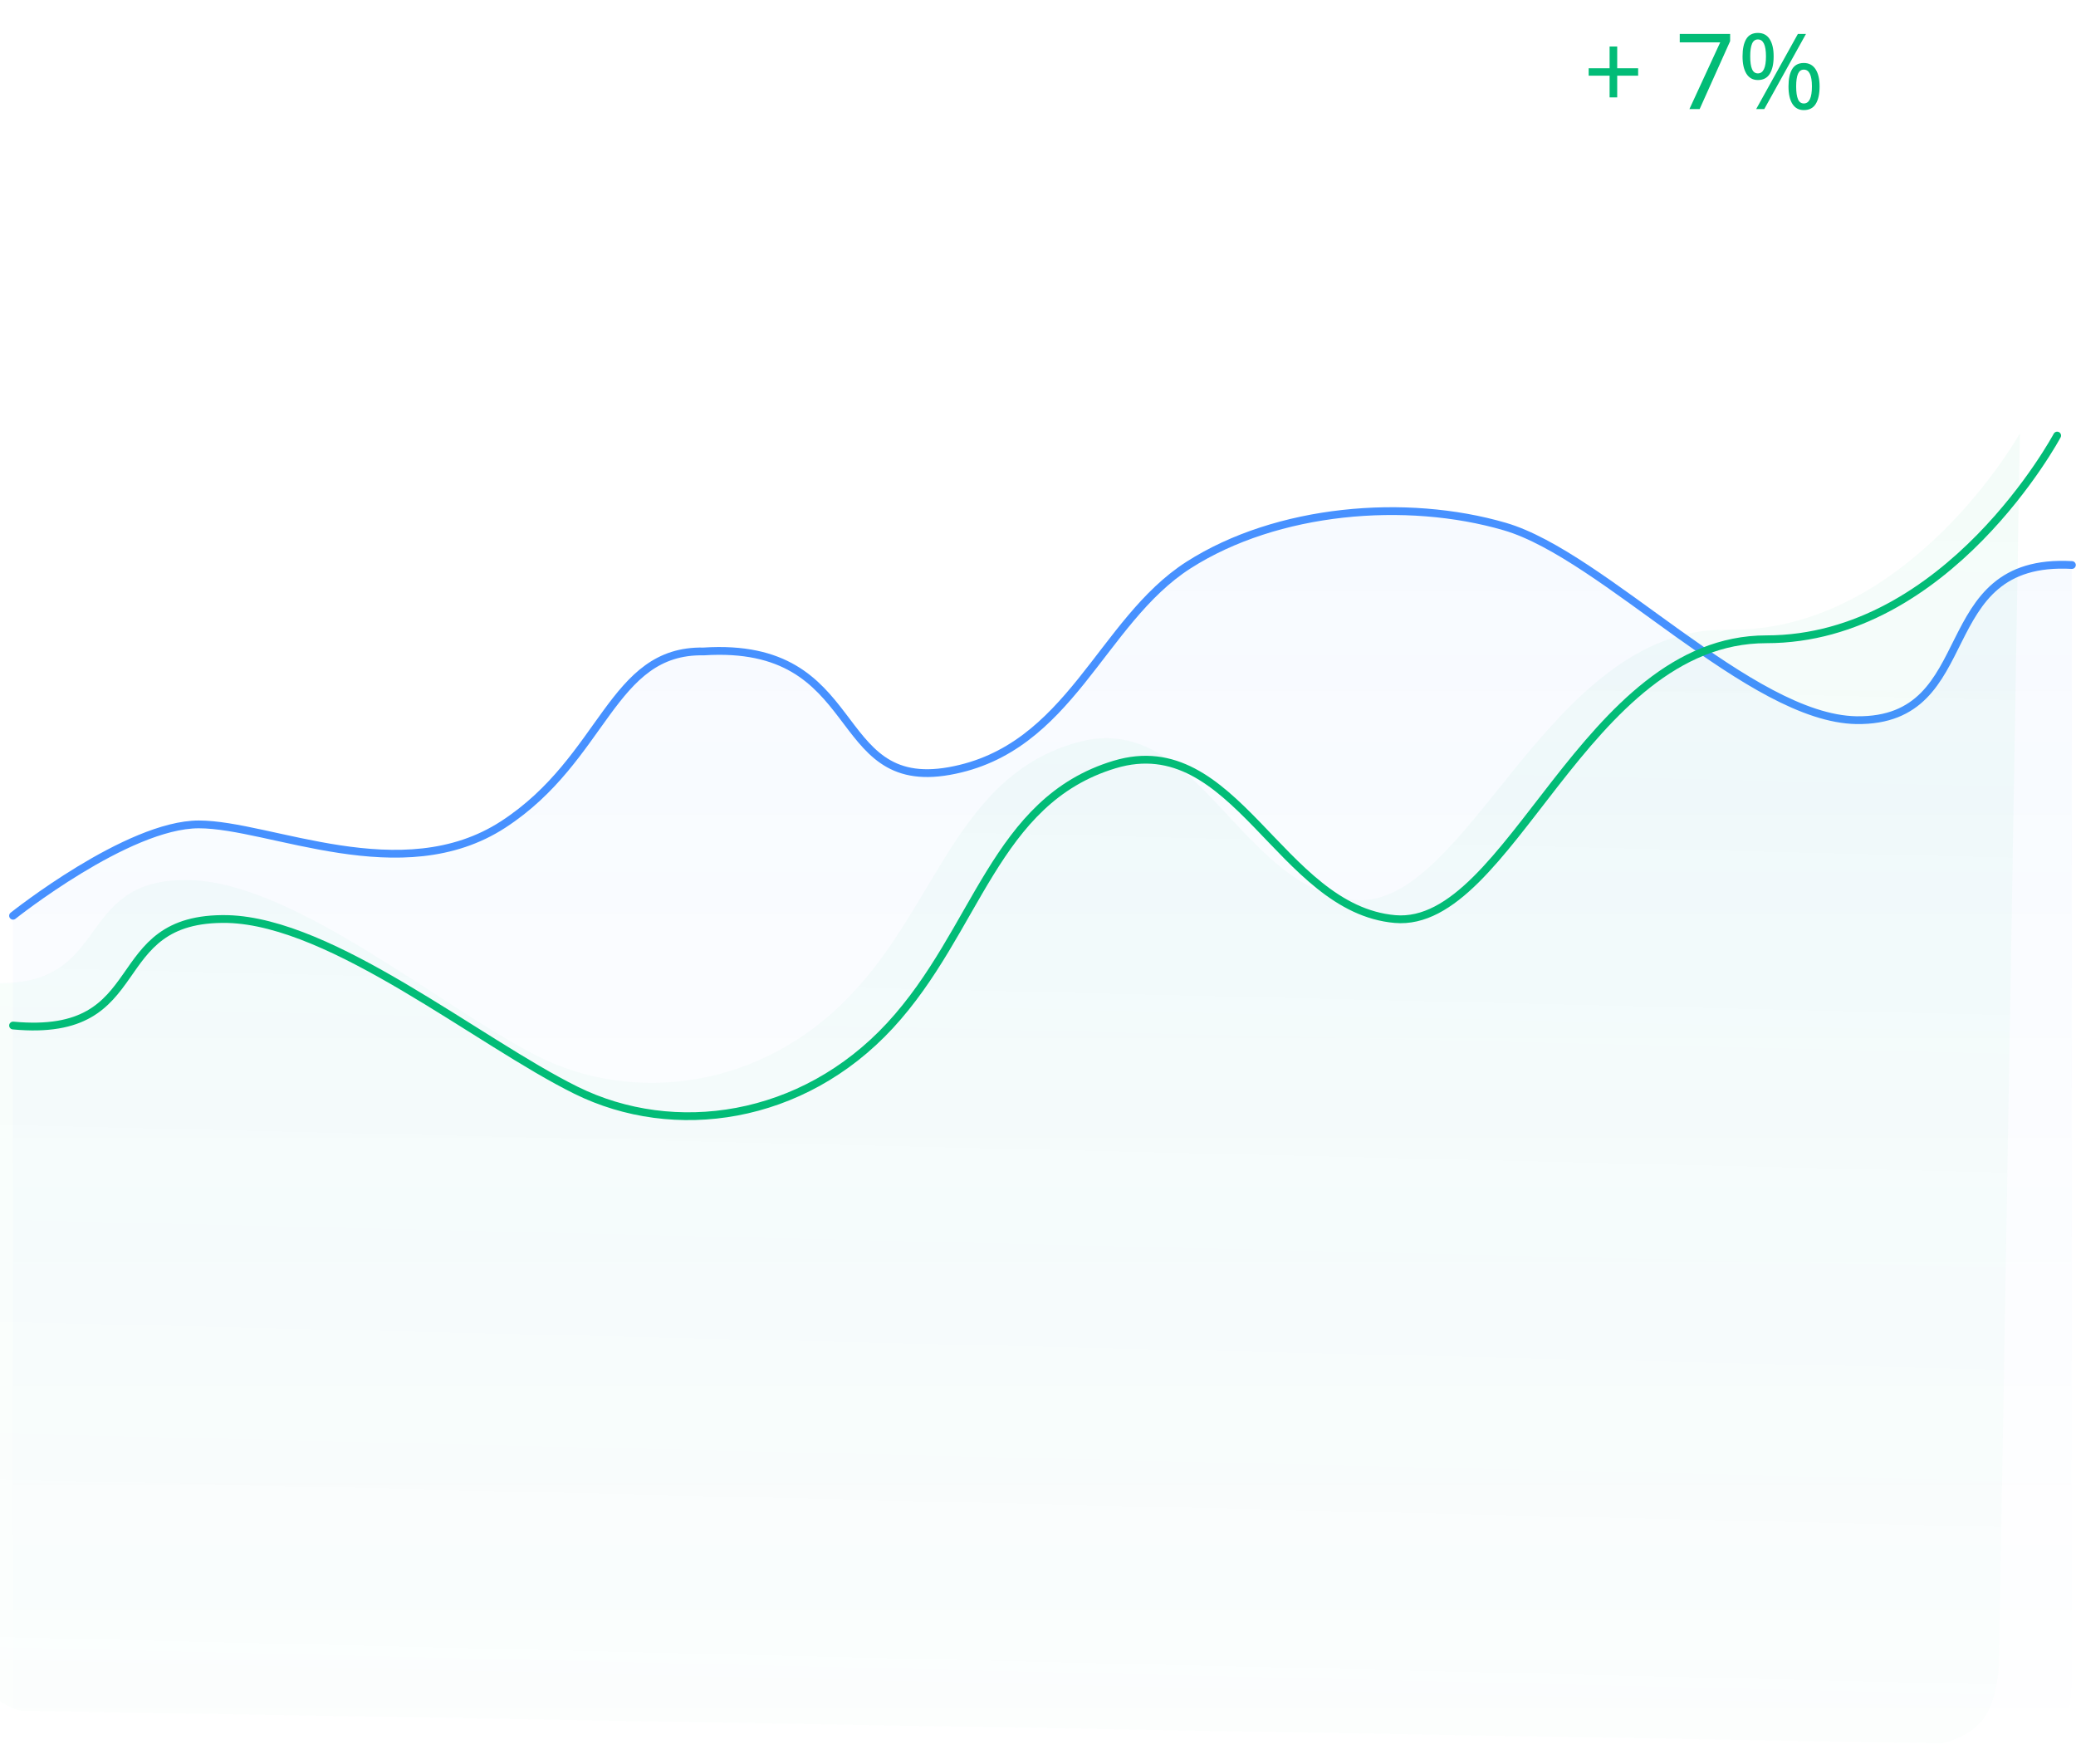
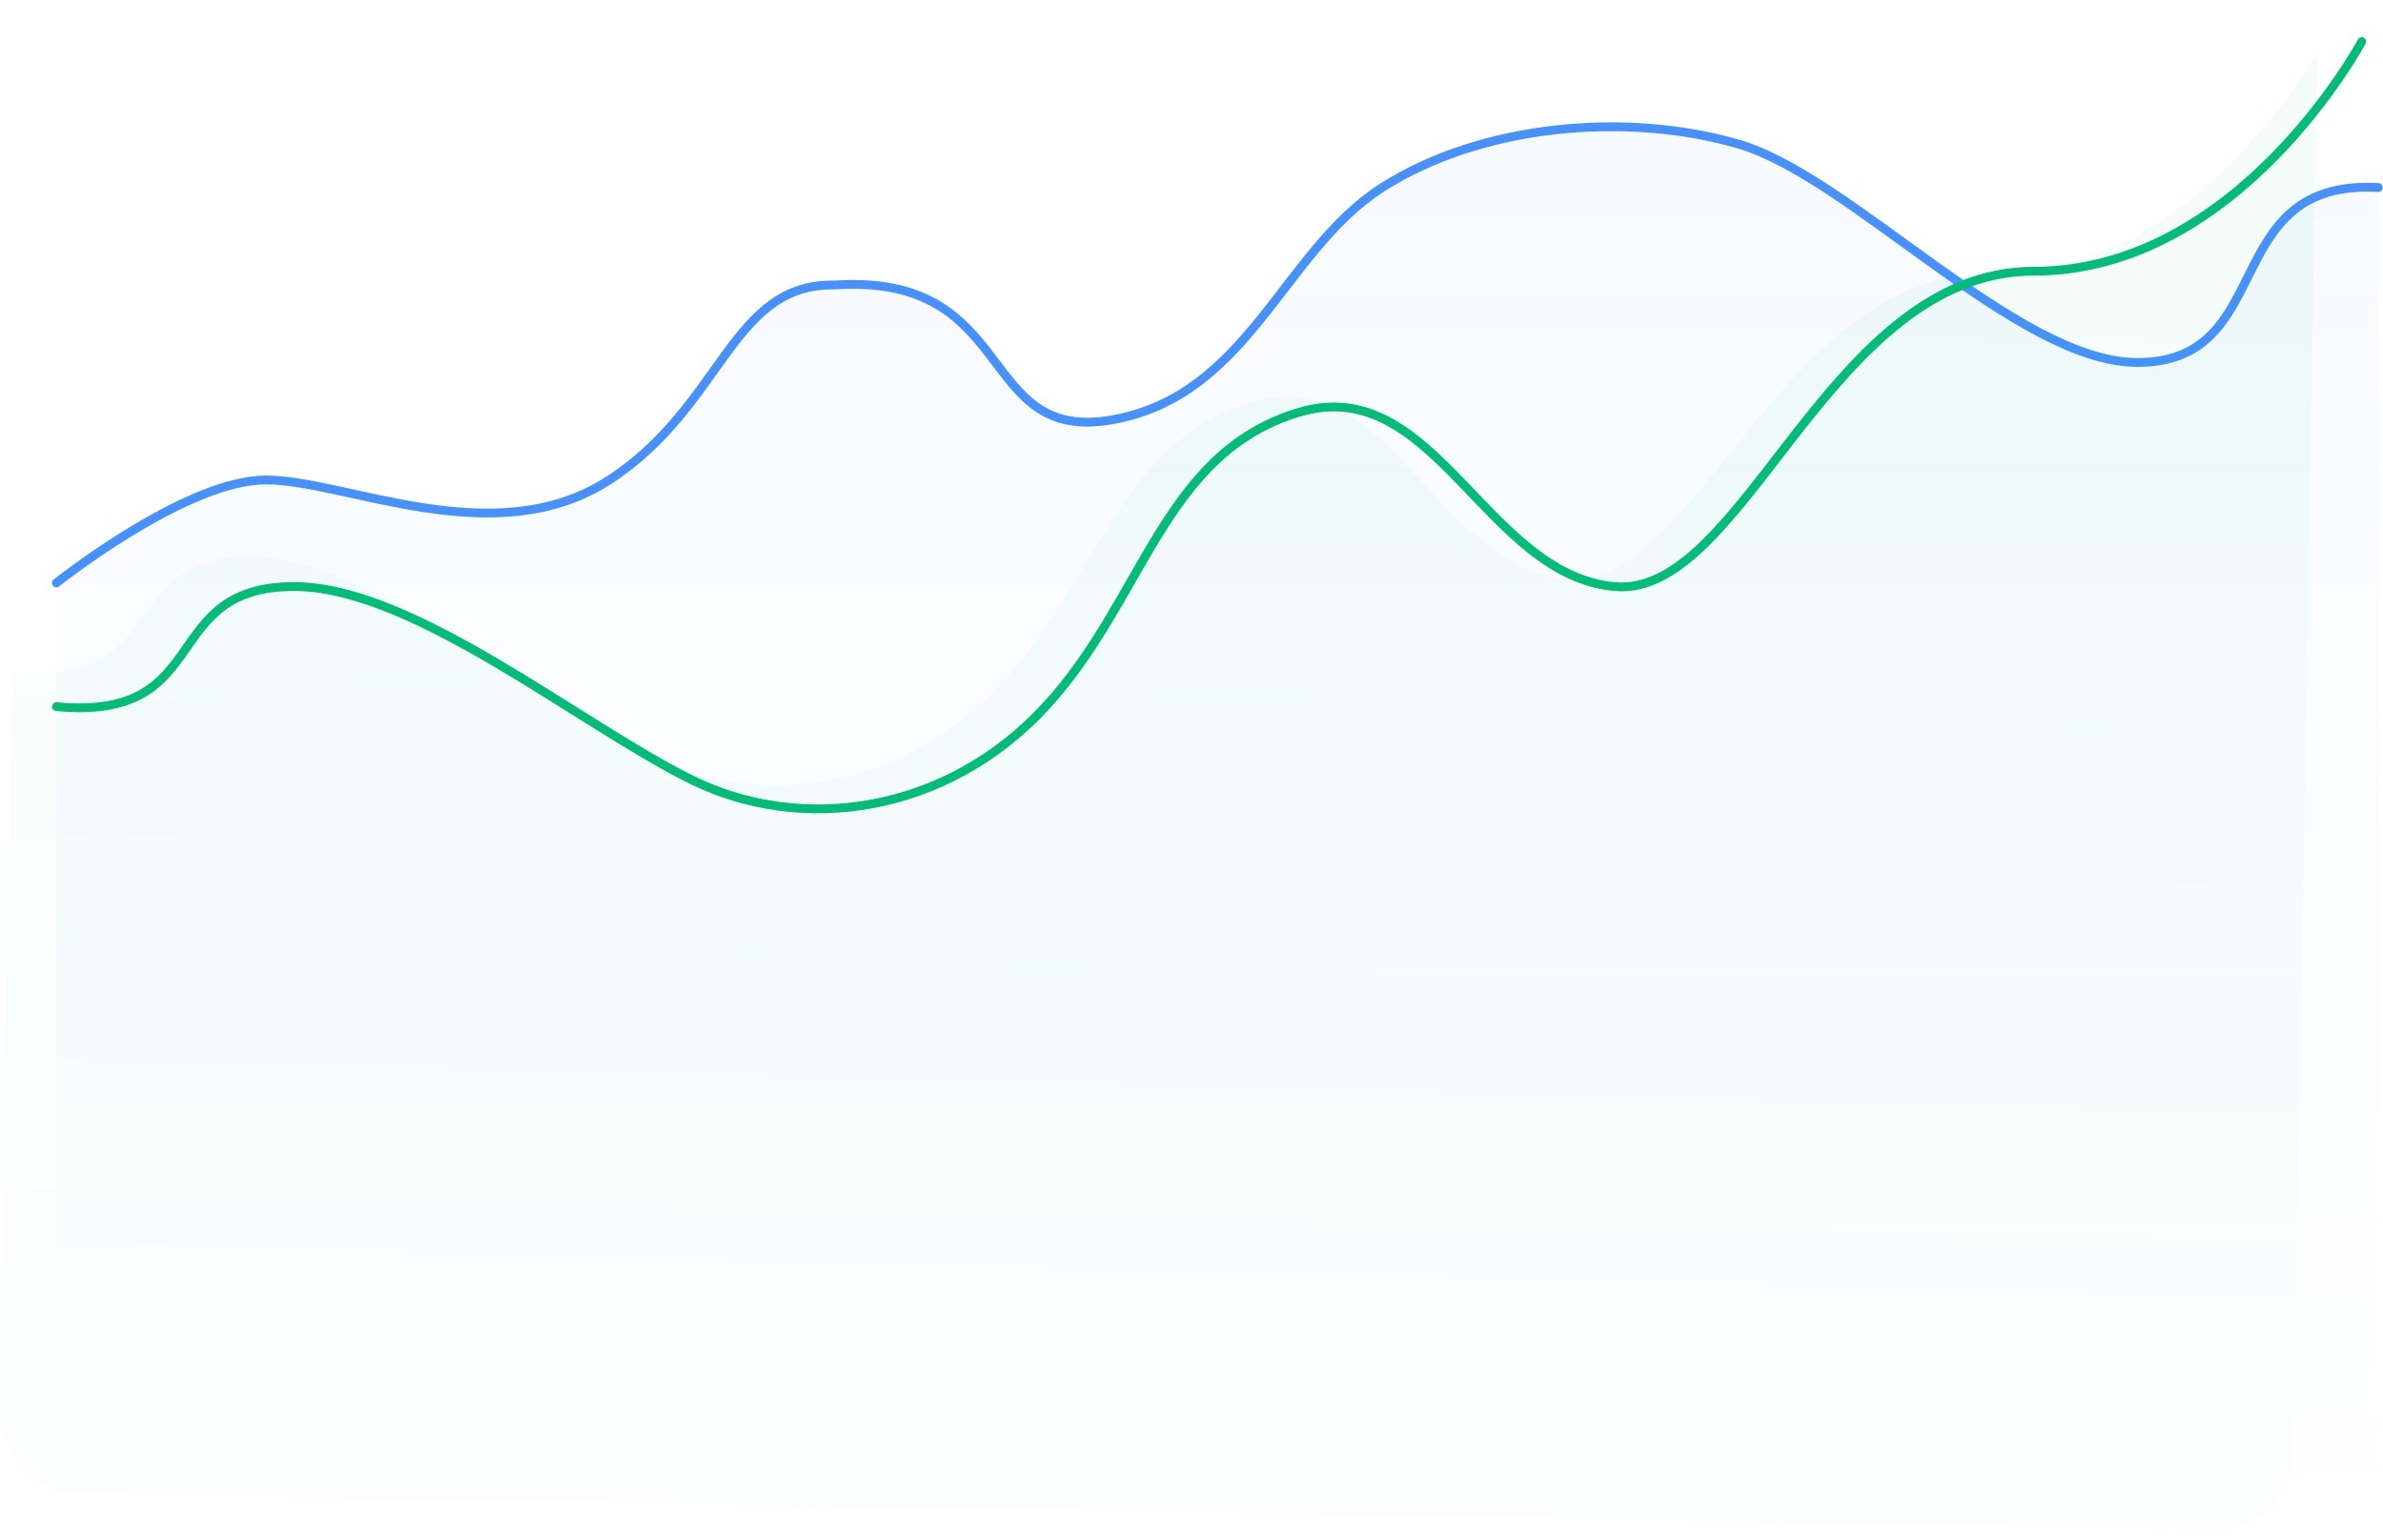
- <svg xmlns="http://www.w3.org/2000/svg" width="533.034" height="452.851" viewBox="0 0 533.034 452.851">
+ <svg xmlns="http://www.w3.org/2000/svg" width="542.521" height="350.549" viewBox="0 0 542.521 350.549">
  <defs>
    <linearGradient id="linear-gradient" x1="0.5" x2="0.5" y2="1" gradientUnits="objectBoundingBox">
      <stop offset="0" stop-color="#4791ff" stop-opacity="0.2" />
      <stop offset="1" stop-color="#468ffd" stop-opacity="0" />
    </linearGradient>
    <linearGradient id="linear-gradient-2" x1="0.5" x2="0.5" y2="1" gradientUnits="objectBoundingBox">
      <stop offset="0" stop-color="#02bc77" stop-opacity="0.18" />
      <stop offset="1" stop-color="#02bc77" stop-opacity="0.051" />
    </linearGradient>
  </defs>
-   <g id="Executive_Report_2" data-name="Executive Report_2" transform="translate(-1110.019 -244.479)">
-     <path id="Path_373" data-name="Path 373" d="M3195.454-22288.67s29.421-23.453,47.693-23.453,52.127,16.953,78.183,0,27.659-44.875,51.434-44.4c41.888-2.715,31.941,36.238,63.071,30.7s38.781-38.383,61.452-52.887c22.674-14.488,55.83-17.285,81.21-9.871s63.072,49.258,90.281,49.7c32.68.422,18.529-41.867,55.307-39.832" transform="translate(-2082.084 22768.246)" fill="none" stroke="#4791ff" stroke-linecap="round" stroke-width="2" />
-     <path id="Path_377" data-name="Path 377" d="M3724.059-22378.713c-36.776-2.035-22.626,40.254-55.3,39.832-27.209-.445-64.9-42.3-90.278-49.7s-58.533-4.617-81.206,9.871c-22.669,14.5-30.319,47.344-61.449,52.887s-21.183-33.41-63.069-30.7c-23.773-.477-25.379,27.453-51.431,44.4s-59.906,0-78.179,0-47.691,23.453-47.691,23.453v202.977a38.384,38.384,0,0,0,5.4,8.746,31.214,31.214,0,0,0,7.524,6.031h498.175s9.319-.777,13.694-6.367,3.807-15.984,3.807-15.984Z" transform="translate(-2082.083 22768.246)" opacity="0.22" fill="url(#linear-gradient)" />
-     <path id="Path_538" data-name="Path 538" d="M3717.638-22392.559s-27.813,51.691-74.262,51.691-65.432,73.514-94.833,70.98c-29.4-2.578-40.87-48.426-71.609-39.207-30.739,9.2-34.944,42.121-57.329,66.223-22.388,24.07-55.127,28.729-80.187,16.422s-62.054-42.687-88.922-43.437c-32.269-.7-18.519,30.393-54.833,27.016-.964,52.783,0,172.4,0,172.4s2.213,5.9,5.724,9.514a20.819,20.819,0,0,0,8.317,4.967h493.52s7.08-1.408,10.683-6.52,3.731-13.916,3.731-13.916Z" transform="matrix(1, 0.017, -0.017, 1, -2469.659, 22685.08)" opacity="0.24" fill="url(#linear-gradient-2)" />
-     <path id="Path_539" data-name="Path 539" d="M3720.3-22392.559s-27.966,52.3-74.671,52.3-65.792,74.387-95.354,71.824c-29.563-2.609-41.1-49-72-39.672-30.908,9.309-35.136,42.621-57.644,67.008-22.511,24.355-55.43,29.07-80.629,16.617s-62.4-43.2-89.411-43.953c-32.446-.707-18.62,30.754-55.135,27.336" transform="translate(-2082.084 22748.859)" fill="none" stroke="#02bc77" stroke-linecap="round" stroke-linejoin="round" stroke-width="2" />
-     <text id="_7_" data-name="+ 7% " transform="translate(1516.581 272.479)" fill="#02bc77" font-size="27" font-family="Poppins-Light, Poppins" font-weight="300" letter-spacing="0.02em">
-       <tspan x="0" y="0">+ 7% </tspan>
-     </text>
+   <g id="Executive_Report_2" data-name="Executive Report_2" transform="translate(-1100.53 -346.799)">
+     <path id="Path_373" data-name="Path 373" d="M3195.45-22288.7s29.421-23.453,47.693-23.453,52.127,16.953,78.183,0,27.659-44.875,51.434-44.4c41.888-2.715,31.941,36.238,63.071,30.7s38.781-38.383,61.452-52.887c22.674-14.488,55.83-17.285,81.21-9.871s63.072,49.258,90.281,49.7c32.68.422,18.529-41.867,55.307-39.832" transform="translate(-2082.084 22768.246)" fill="none" stroke="#4791ff" stroke-linecap="round" stroke-width="2" />
+     <path id="Path_377" data-name="Path 377" d="M3724.06-22378.7c-36.776-2.035-22.626,40.254-55.3,39.832-27.209-.445-64.9-42.3-90.278-49.7s-58.533-4.617-81.206,9.871-30.319,47.344-61.449,52.887-21.183-33.41-63.069-30.7c-23.773-.477-25.379,27.453-51.431,44.4s-59.906,0-78.179,0-47.691,23.453-47.691,23.453v202.977a38.375,38.375,0,0,0,5.4,8.744,31.176,31.176,0,0,0,7.524,6.035l498.175,0s9.319-.777,13.694-6.367,3.807-15.984,3.807-15.984Z" transform="translate(-2082.083 22768.246)" opacity="0.22" fill="url(#linear-gradient)" />
+     <path id="Path_538" data-name="Path 538" d="M3717.64-22392.6s-27.813,51.691-74.262,51.691-65.432,73.514-94.833,70.98c-29.4-2.578-40.87-48.426-71.609-39.207-30.739,9.2-34.944,42.121-57.329,66.223-22.388,24.07-55.127,28.729-80.187,16.422s-62.054-42.687-88.922-43.437c-32.269-.7-18.519,30.393-54.833,27.016-.964,52.783,0,172.4,0,172.4s2.213,5.9,5.724,9.514a20.835,20.835,0,0,0,8.317,4.969l493.52,0s7.08-1.408,10.683-6.52,3.731-13.916,3.731-13.916Z" transform="translate(-2469.659 22685.08) rotate(0.974)" opacity="0.24" fill="url(#linear-gradient-2)" />
+     <path id="Path_539" data-name="Path 539" d="M3720.3-22392.6s-27.966,52.3-74.671,52.3-65.792,74.387-95.354,71.824c-29.563-2.609-41.1-49-72-39.672-30.908,9.309-35.136,42.621-57.644,67.008-22.511,24.355-55.43,29.07-80.629,16.617s-62.4-43.2-89.411-43.953c-32.446-.707-18.62,30.754-55.135,27.336" transform="translate(-2082.084 22748.859)" fill="none" stroke="#02bc77" stroke-linecap="round" stroke-linejoin="round" stroke-width="2" />
  </g>
</svg>
